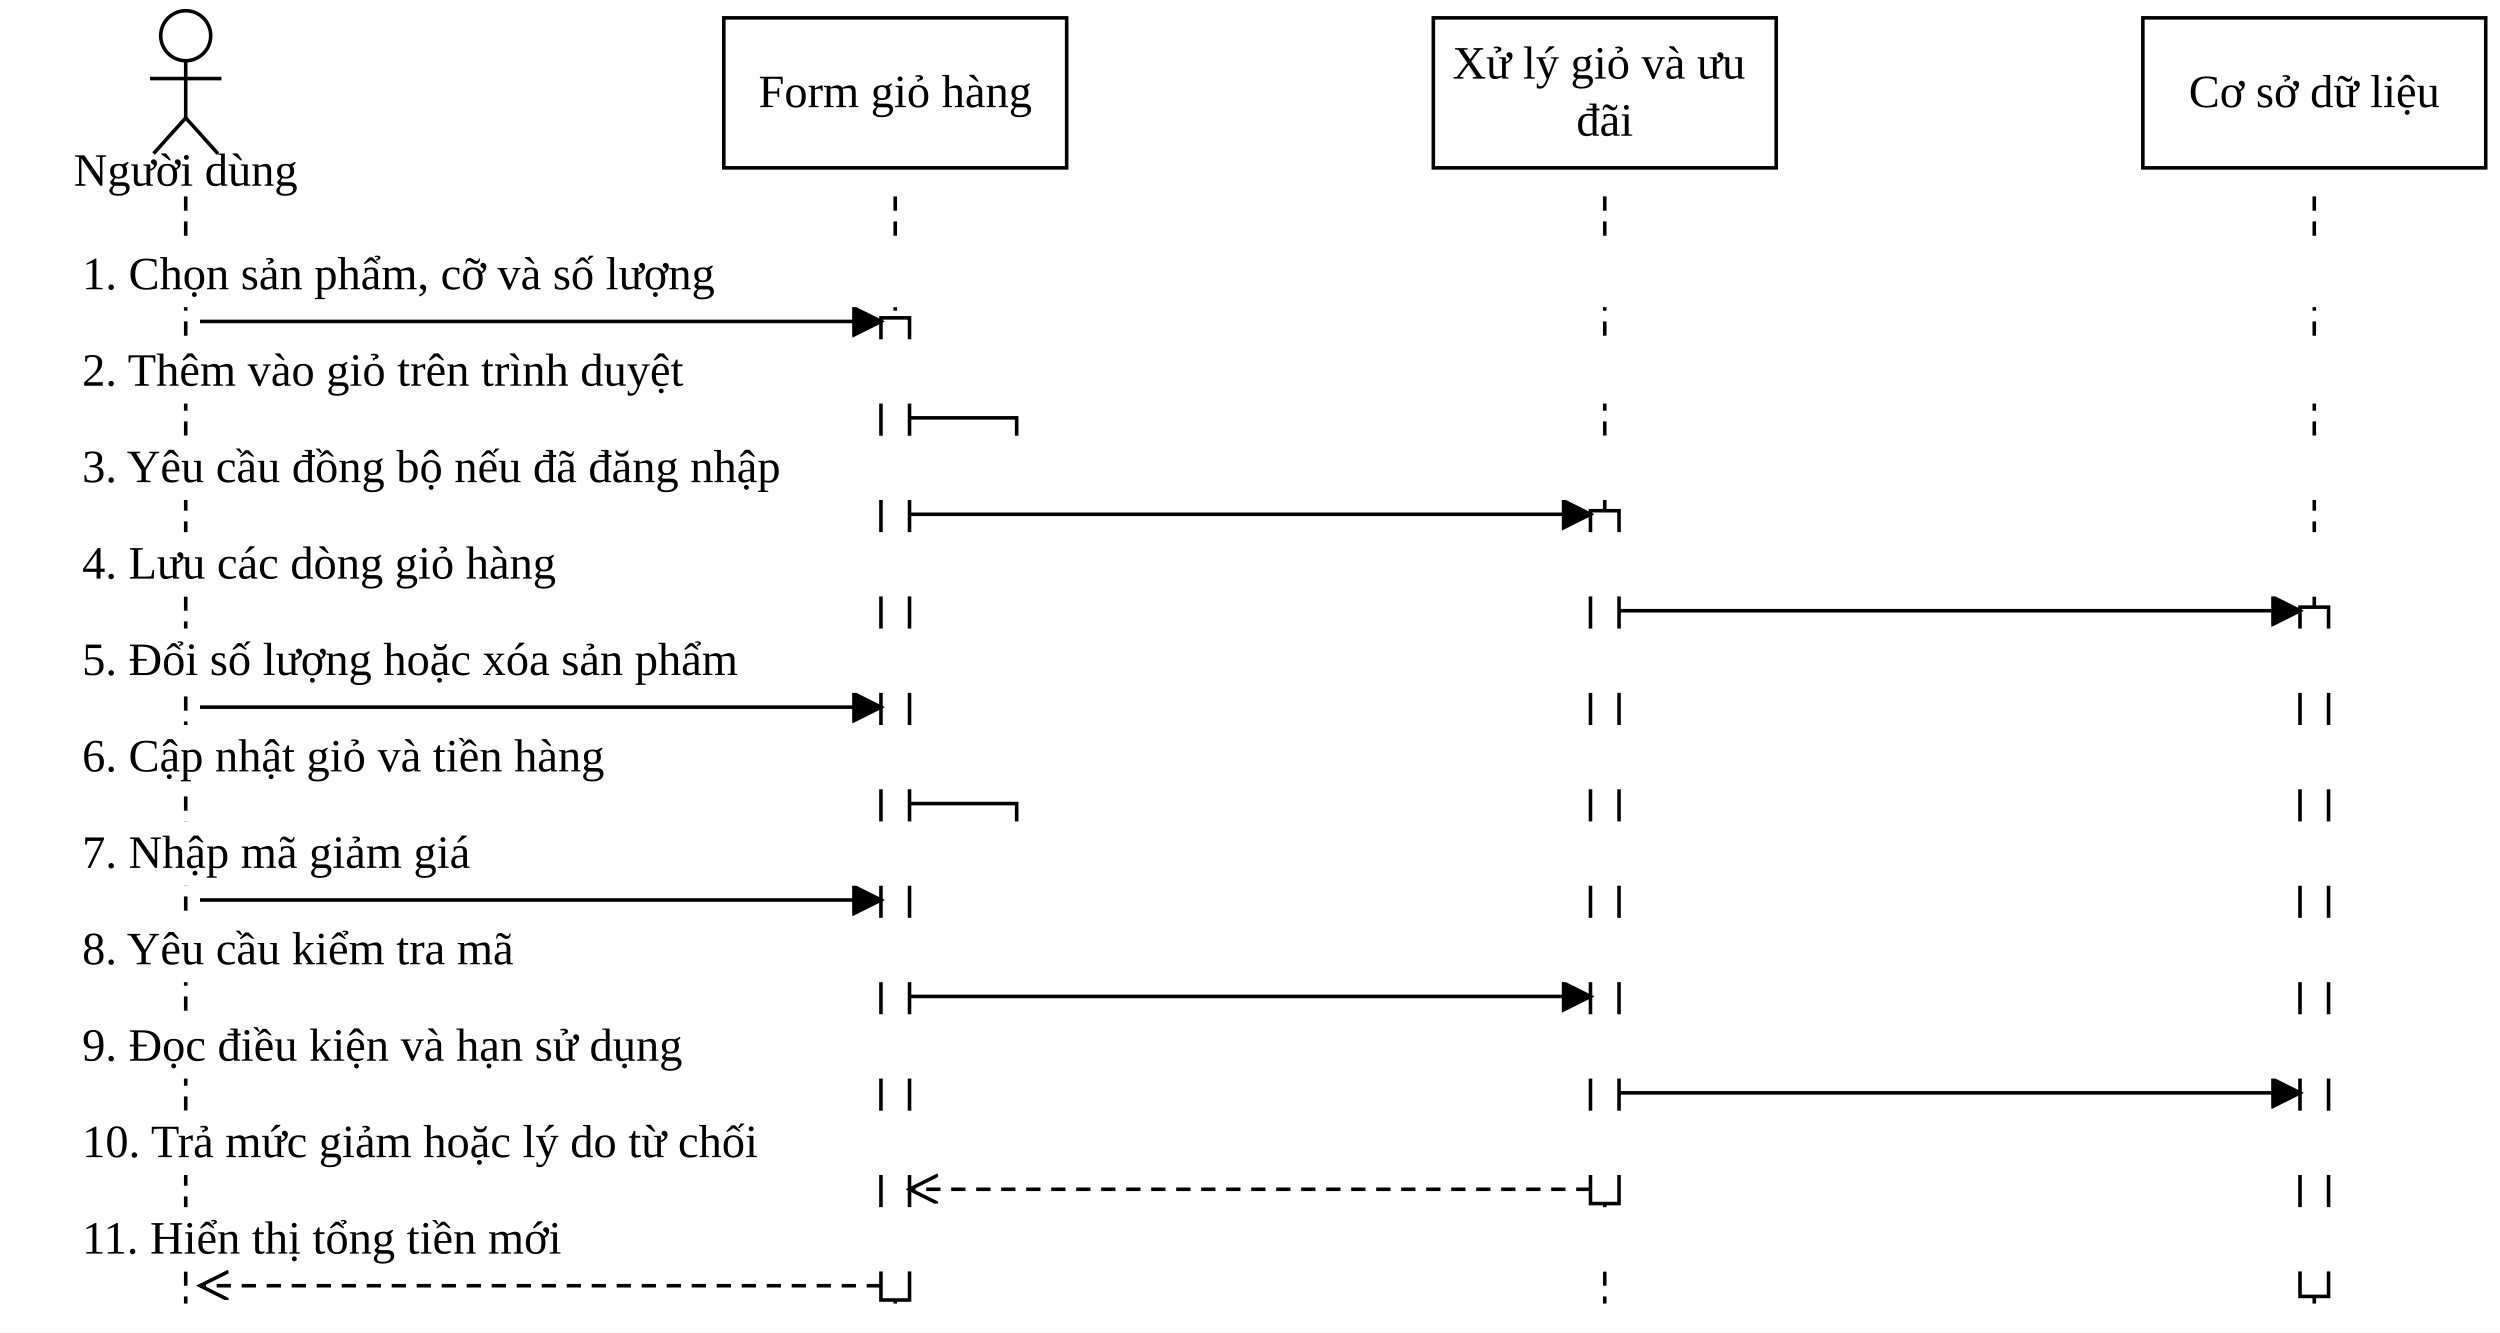
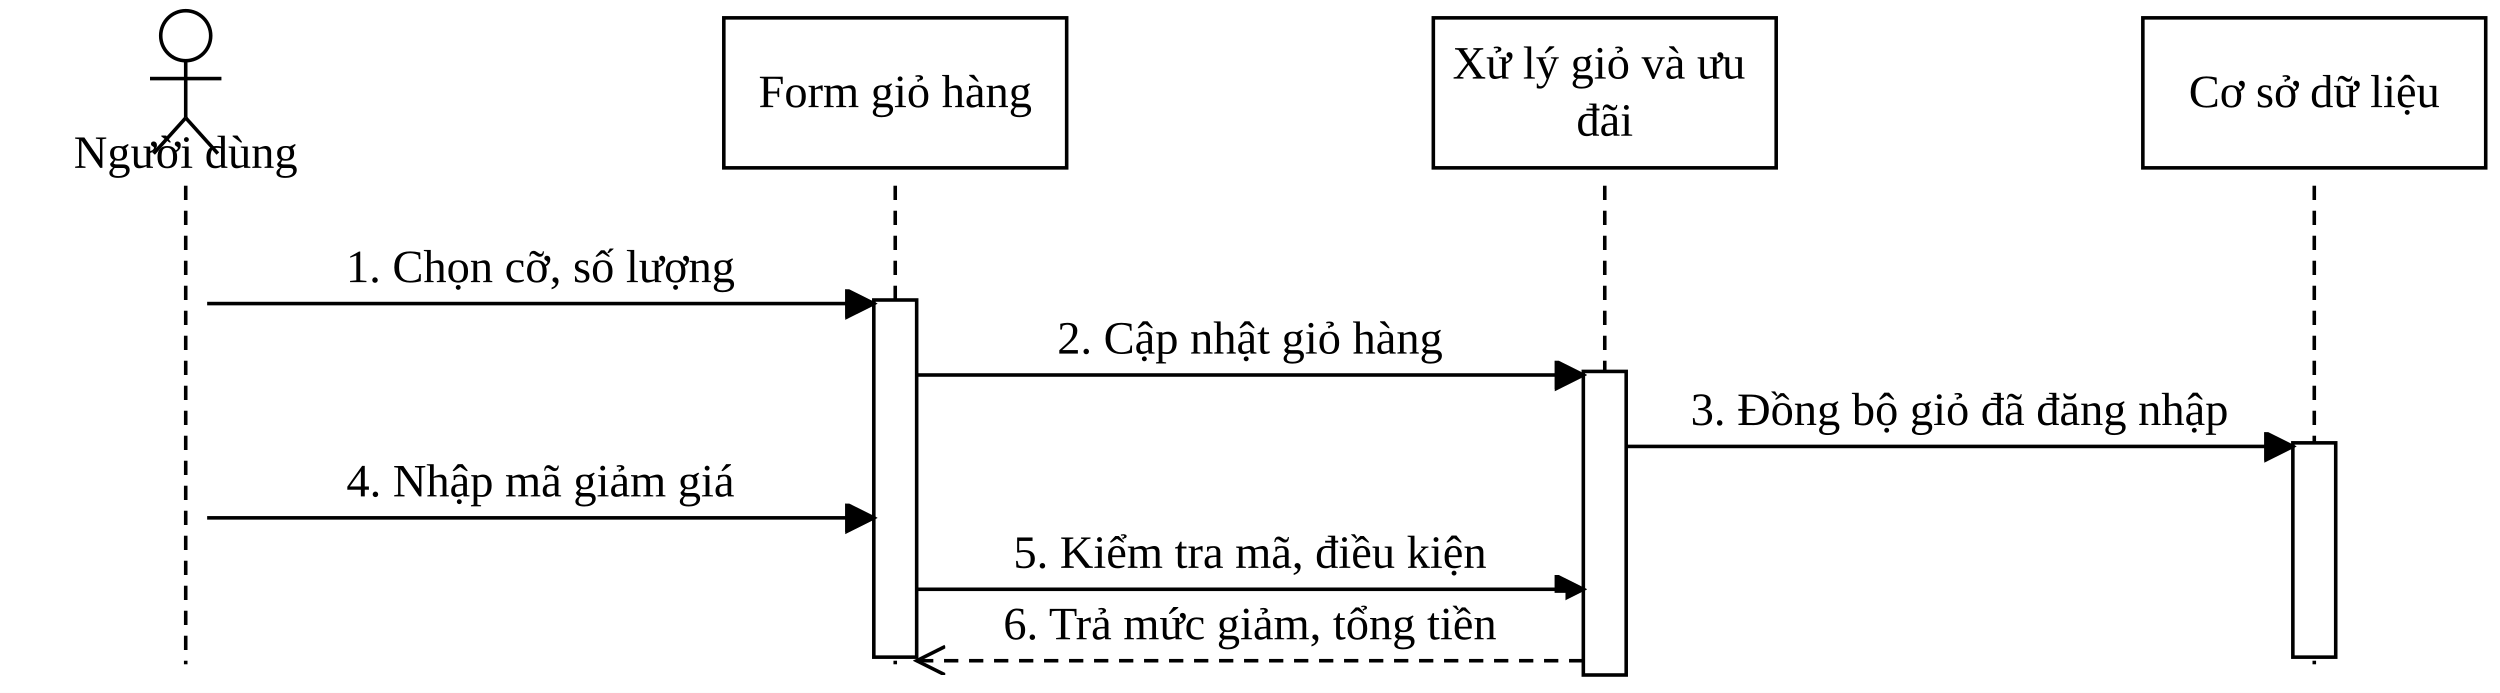
- <svg xmlns="http://www.w3.org/2000/svg" width="700" height="373" viewBox="0 0 700 373">
+ <svg xmlns="http://www.w3.org/2000/svg" width="700" height="194" viewBox="0 0 700 194">
  <rect width="100%" height="100%" fill="white" />
  <defs>
    <marker id="filled" viewBox="0 0 9 9" refX="8" refY="4" markerWidth="9" markerHeight="9" orient="auto" markerUnits="userSpaceOnUse">
      <path d="M 0 0 L 8 4 L 0 8 Z" fill="black" stroke="black" stroke-width="1.0" />
    </marker>
    <marker id="open" viewBox="0 0 9 9" refX="8" refY="4" markerWidth="9" markerHeight="9" orient="auto" markerUnits="userSpaceOnUse">
      <path d="M 0 0 L 8 4 L 0 8" fill="none" stroke="black" stroke-width="1.0" />
    </marker>
    <marker id="triangle" viewBox="0 0 9 9" refX="8" refY="4" markerWidth="9" markerHeight="9" orient="auto" markerUnits="userSpaceOnUse">
      <path d="M 0 0 L 8 4 L 0 8 Z" fill="white" stroke="black" stroke-width="1.0" />
    </marker>
  </defs>
-   <polyline stroke="black" stroke-width="1.0" fill="none" stroke-dasharray="4 3" points="52.0,55 52.0,365" />
-   <polyline stroke="black" stroke-width="1.0" fill="none" stroke-dasharray="4 3" points="250.667,55 250.667,365" />
-   <polyline stroke="black" stroke-width="1.0" fill="none" stroke-dasharray="4 3" points="449.333,55 449.333,365" />
-   <polyline stroke="black" stroke-width="1.0" fill="none" stroke-dasharray="4 3" points="648.0,55 648.0,365" />
-   <rect stroke="black" stroke-width="1.0" fill="white" x="445.333" y="143" width="8" height="194" />
-   <rect stroke="black" stroke-width="1.0" fill="white" x="246.667" y="89" width="8" height="275" />
-   <rect stroke="black" stroke-width="1.0" fill="white" x="644.0" y="170" width="8" height="193" />
-   <rect x="18" y="68" width="664" height="18" fill="white" />
-   <text x="23" y="81.0" text-anchor="start" font-family="Times New Roman" font-size="13" font-weight="normal" font-style="normal" fill="black">
-     <tspan x="23" dy="0">1. Chọn sản phẩm, cỡ và số lượng</tspan>
+   <polyline stroke="black" stroke-width="1.0" fill="none" stroke-dasharray="4 3" points="52.0,52 52.0,186" />
+   <polyline stroke="black" stroke-width="1.0" fill="none" stroke-dasharray="4 3" points="250.667,52 250.667,186" />
+   <polyline stroke="black" stroke-width="1.0" fill="none" stroke-dasharray="4 3" points="449.333,52 449.333,186" />
+   <polyline stroke="black" stroke-width="1.0" fill="none" stroke-dasharray="4 3" points="648.0,52 648.0,186" />
+   <rect stroke="black" stroke-width="1.0" fill="white" x="443.333" y="104" width="12" height="85" />
+   <rect stroke="black" stroke-width="1.0" fill="white" x="244.667" y="84" width="12" height="100" />
+   <rect stroke="black" stroke-width="1.0" fill="white" x="642.0" y="124" width="12" height="60" />
+   <rect x="63" y="66" width="176.667" height="18" fill="white" />
+   <text x="151.333" y="79.0" text-anchor="middle" font-family="Times New Roman" font-size="13" font-weight="normal" font-style="normal" fill="black">
+     <tspan x="151.333" dy="0">1. Chọn cỡ, số lượng</tspan>
  </text>
-   <polyline stroke="black" stroke-width="1.0" fill="none" points="56.0,90 246.667,90" marker-end="url(#filled)" />
-   <rect x="18" y="95" width="664" height="18" fill="white" />
-   <text x="23" y="108.0" text-anchor="start" font-family="Times New Roman" font-size="13" font-weight="normal" font-style="normal" fill="black">
-     <tspan x="23" dy="0">2. Thêm vào giỏ trên trình duyệt</tspan>
+   <polyline stroke="black" stroke-width="1.0" fill="none" points="58.0,85 244.667,85" marker-end="url(#filled)" />
+   <rect x="261.667" y="86" width="176.667" height="18" fill="white" />
+   <text x="350.0" y="99.0" text-anchor="middle" font-family="Times New Roman" font-size="13" font-weight="normal" font-style="normal" fill="black">
+     <tspan x="350.0" dy="0">2. Cập nhật giỏ hàng</tspan>
  </text>
-   <polyline stroke="black" stroke-width="1.0" fill="none" points="254.667,117 284.667,117 284.667,129 255.667,129" marker-end="url(#filled)" />
-   <rect x="18" y="122" width="664" height="18" fill="white" />
-   <text x="23" y="135.0" text-anchor="start" font-family="Times New Roman" font-size="13" font-weight="normal" font-style="normal" fill="black">
-     <tspan x="23" dy="0">3. Yêu cầu đồng bộ nếu đã đăng nhập</tspan>
+   <polyline stroke="black" stroke-width="1.0" fill="none" points="256.667,105 443.333,105" marker-end="url(#filled)" />
+   <rect x="460.333" y="106" width="176.667" height="18" fill="white" />
+   <text x="548.667" y="119.0" text-anchor="middle" font-family="Times New Roman" font-size="13" font-weight="normal" font-style="normal" fill="black">
+     <tspan x="548.667" dy="0">3. Đồng bộ giỏ đã đăng nhập</tspan>
  </text>
-   <polyline stroke="black" stroke-width="1.0" fill="none" points="254.667,144 445.333,144" marker-end="url(#filled)" />
-   <rect x="18" y="149" width="664" height="18" fill="white" />
-   <text x="23" y="162.0" text-anchor="start" font-family="Times New Roman" font-size="13" font-weight="normal" font-style="normal" fill="black">
-     <tspan x="23" dy="0">4. Lưu các dòng giỏ hàng</tspan>
+   <polyline stroke="black" stroke-width="1.0" fill="none" points="455.333,125 642.0,125" marker-end="url(#filled)" />
+   <rect x="63" y="126" width="176.667" height="18" fill="white" />
+   <text x="151.333" y="139.0" text-anchor="middle" font-family="Times New Roman" font-size="13" font-weight="normal" font-style="normal" fill="black">
+     <tspan x="151.333" dy="0">4. Nhập mã giảm giá</tspan>
  </text>
-   <polyline stroke="black" stroke-width="1.0" fill="none" points="453.333,171 644.0,171" marker-end="url(#filled)" />
-   <rect x="18" y="176" width="664" height="18" fill="white" />
-   <text x="23" y="189.0" text-anchor="start" font-family="Times New Roman" font-size="13" font-weight="normal" font-style="normal" fill="black">
-     <tspan x="23" dy="0">5. Đổi số lượng hoặc xóa sản phẩm</tspan>
+   <polyline stroke="black" stroke-width="1.0" fill="none" points="58.0,145 244.667,145" marker-end="url(#filled)" />
+   <rect x="261.667" y="146" width="176.667" height="18" fill="white" />
+   <text x="350.0" y="159.0" text-anchor="middle" font-family="Times New Roman" font-size="13" font-weight="normal" font-style="normal" fill="black">
+     <tspan x="350.0" dy="0">5. Kiểm tra mã, điều kiện</tspan>
  </text>
-   <polyline stroke="black" stroke-width="1.0" fill="none" points="56.0,198 246.667,198" marker-end="url(#filled)" />
-   <rect x="18" y="203" width="664" height="18" fill="white" />
-   <text x="23" y="216.0" text-anchor="start" font-family="Times New Roman" font-size="13" font-weight="normal" font-style="normal" fill="black">
-     <tspan x="23" dy="0">6. Cập nhật giỏ và tiền hàng</tspan>
+   <polyline stroke="black" stroke-width="1.0" fill="none" points="256.667,165 443.333,165" marker-end="url(#filled)" />
+   <rect x="261.667" y="166" width="176.667" height="18" fill="white" />
+   <text x="350.0" y="179.0" text-anchor="middle" font-family="Times New Roman" font-size="13" font-weight="normal" font-style="normal" fill="black">
+     <tspan x="350.0" dy="0">6. Trả mức giảm, tổng tiền</tspan>
  </text>
-   <polyline stroke="black" stroke-width="1.0" fill="none" points="254.667,225 284.667,225 284.667,237 255.667,237" marker-end="url(#filled)" />
-   <rect x="18" y="230" width="664" height="18" fill="white" />
-   <text x="23" y="243.0" text-anchor="start" font-family="Times New Roman" font-size="13" font-weight="normal" font-style="normal" fill="black">
-     <tspan x="23" dy="0">7. Nhập mã giảm giá</tspan>
-   </text>
-   <polyline stroke="black" stroke-width="1.0" fill="none" points="56.0,252 246.667,252" marker-end="url(#filled)" />
-   <rect x="18" y="257" width="664" height="18" fill="white" />
-   <text x="23" y="270.0" text-anchor="start" font-family="Times New Roman" font-size="13" font-weight="normal" font-style="normal" fill="black">
-     <tspan x="23" dy="0">8. Yêu cầu kiểm tra mã</tspan>
-   </text>
-   <polyline stroke="black" stroke-width="1.0" fill="none" points="254.667,279 445.333,279" marker-end="url(#filled)" />
-   <rect x="18" y="284" width="664" height="18" fill="white" />
-   <text x="23" y="297.0" text-anchor="start" font-family="Times New Roman" font-size="13" font-weight="normal" font-style="normal" fill="black">
-     <tspan x="23" dy="0">9. Đọc điều kiện và hạn sử dụng</tspan>
-   </text>
-   <polyline stroke="black" stroke-width="1.0" fill="none" points="453.333,306 644.0,306" marker-end="url(#filled)" />
-   <rect x="18" y="311" width="664" height="18" fill="white" />
-   <text x="23" y="324.0" text-anchor="start" font-family="Times New Roman" font-size="13" font-weight="normal" font-style="normal" fill="black">
-     <tspan x="23" dy="0">10. Trả mức giảm hoặc lý do từ chối</tspan>
-   </text>
-   <polyline stroke="black" stroke-width="1.0" fill="none" stroke-dasharray="4 3" points="445.333,333 254.667,333" marker-end="url(#open)" />
-   <rect x="18" y="338" width="664" height="18" fill="white" />
-   <text x="23" y="351.0" text-anchor="start" font-family="Times New Roman" font-size="13" font-weight="normal" font-style="normal" fill="black">
-     <tspan x="23" dy="0">11. Hiển thị tổng tiền mới</tspan>
-   </text>
-   <polyline stroke="black" stroke-width="1.0" fill="none" stroke-dasharray="4 3" points="246.667,360 56.0,360" marker-end="url(#open)" />
+   <polyline stroke="black" stroke-width="1.0" fill="none" stroke-dasharray="4 3" points="443.333,185 256.667,185" marker-end="url(#open)" />
  <ellipse stroke="black" stroke-width="1.0" fill="white" cx="52.0" cy="10.0" rx="7.0" ry="7.0" />
  <polyline stroke="black" stroke-width="1.0" fill="none" points="52.0,17 52.0,33" />
  <polyline stroke="black" stroke-width="1.0" fill="none" points="42.0,22 62.0,22" />
  <polyline stroke="black" stroke-width="1.0" fill="none" points="52.0,33 43.0,43" />
  <polyline stroke="black" stroke-width="1.0" fill="none" points="52.0,33 61.0,43" />
-   <text x="52.0" y="52.0" text-anchor="middle" font-family="Times New Roman" font-size="13" font-weight="normal" font-style="normal" fill="black">
+   <text x="52.0" y="47.0" text-anchor="middle" font-family="Times New Roman" font-size="13" font-weight="normal" font-style="normal" fill="black">
    <tspan x="52.0" dy="0">Người dùng</tspan>
  </text>
  <rect stroke="black" stroke-width="1.0" fill="white" x="202.667" y="5" width="96" height="42" />
  <text x="250.667" y="30.0" text-anchor="middle" font-family="Times New Roman" font-size="13" font-weight="normal" font-style="normal" fill="black">
    <tspan x="250.667" dy="0">Form giỏ hàng</tspan>
  </text>
  <rect stroke="black" stroke-width="1.0" fill="white" x="401.333" y="5" width="96" height="42" />
  <text x="449.333" y="22.0" text-anchor="middle" font-family="Times New Roman" font-size="13" font-weight="normal" font-style="normal" fill="black">
    <tspan x="449.333" dy="0">Xử lý giỏ và ưu</tspan>
    <tspan x="449.333" dy="16">đãi</tspan>
  </text>
  <rect stroke="black" stroke-width="1.0" fill="white" x="600.0" y="5" width="96" height="42" />
  <text x="648.0" y="30.0" text-anchor="middle" font-family="Times New Roman" font-size="13" font-weight="normal" font-style="normal" fill="black">
    <tspan x="648.0" dy="0">Cơ sở dữ liệu</tspan>
  </text>
</svg>
